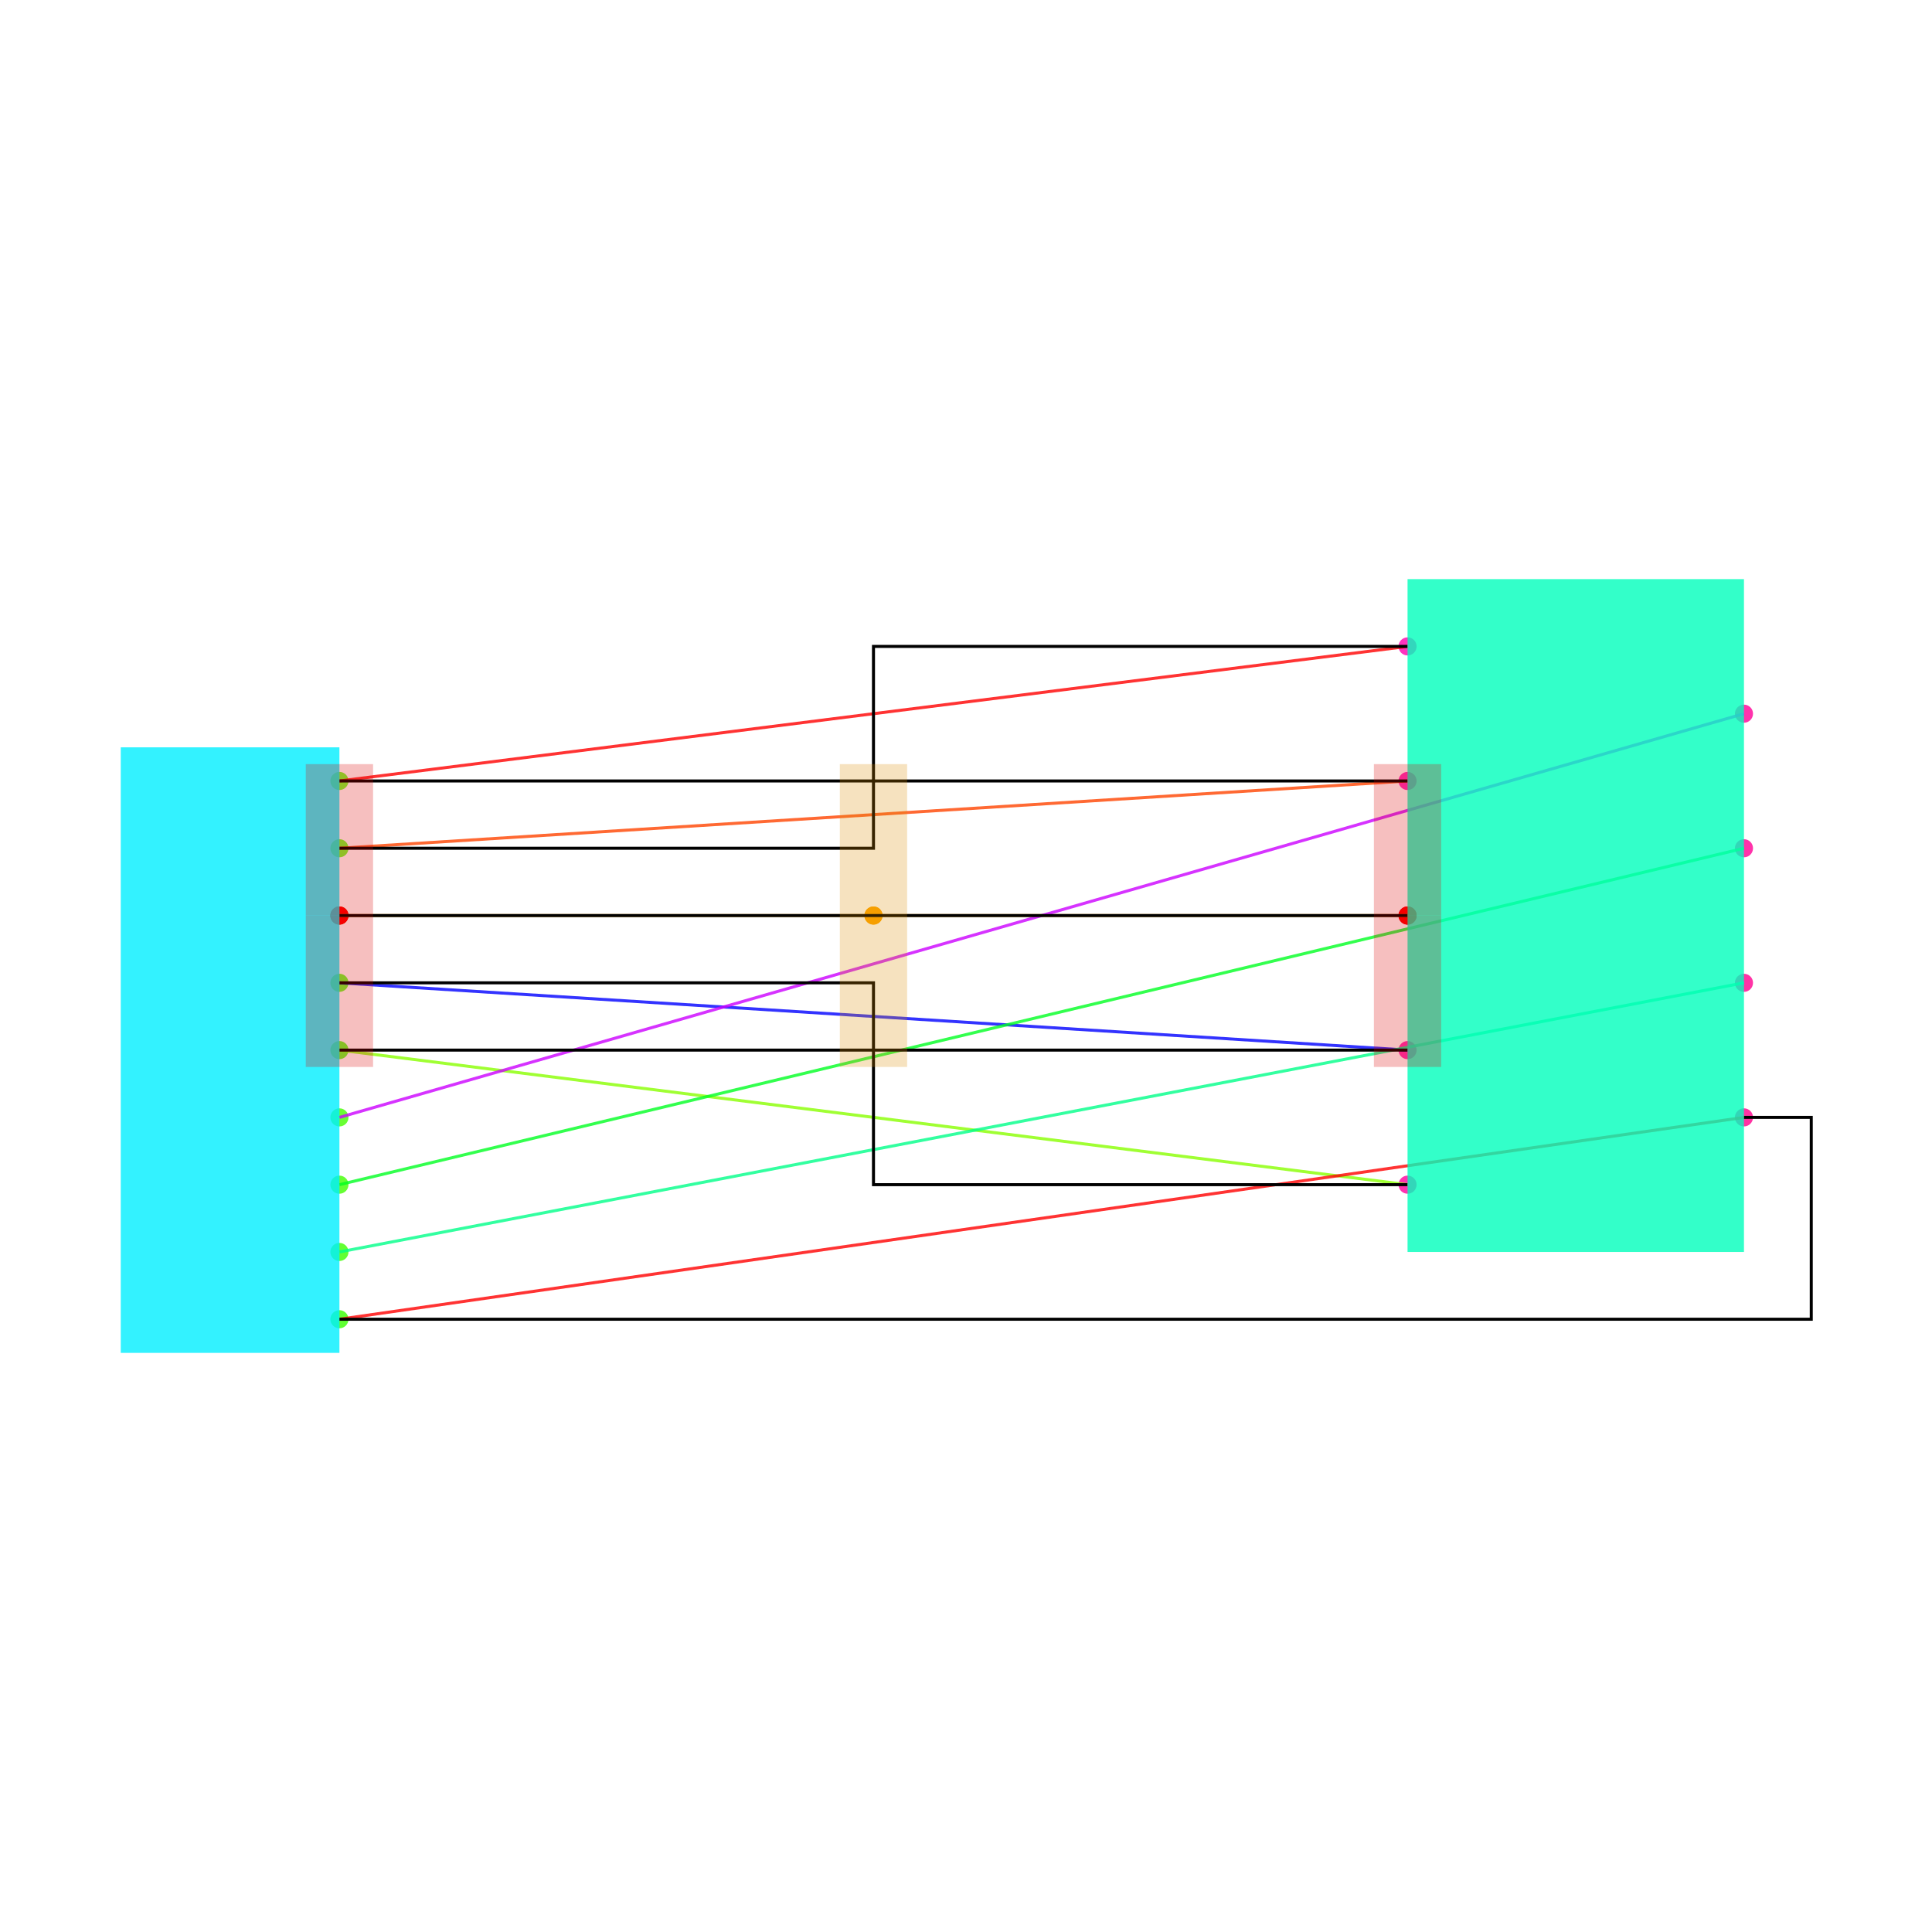
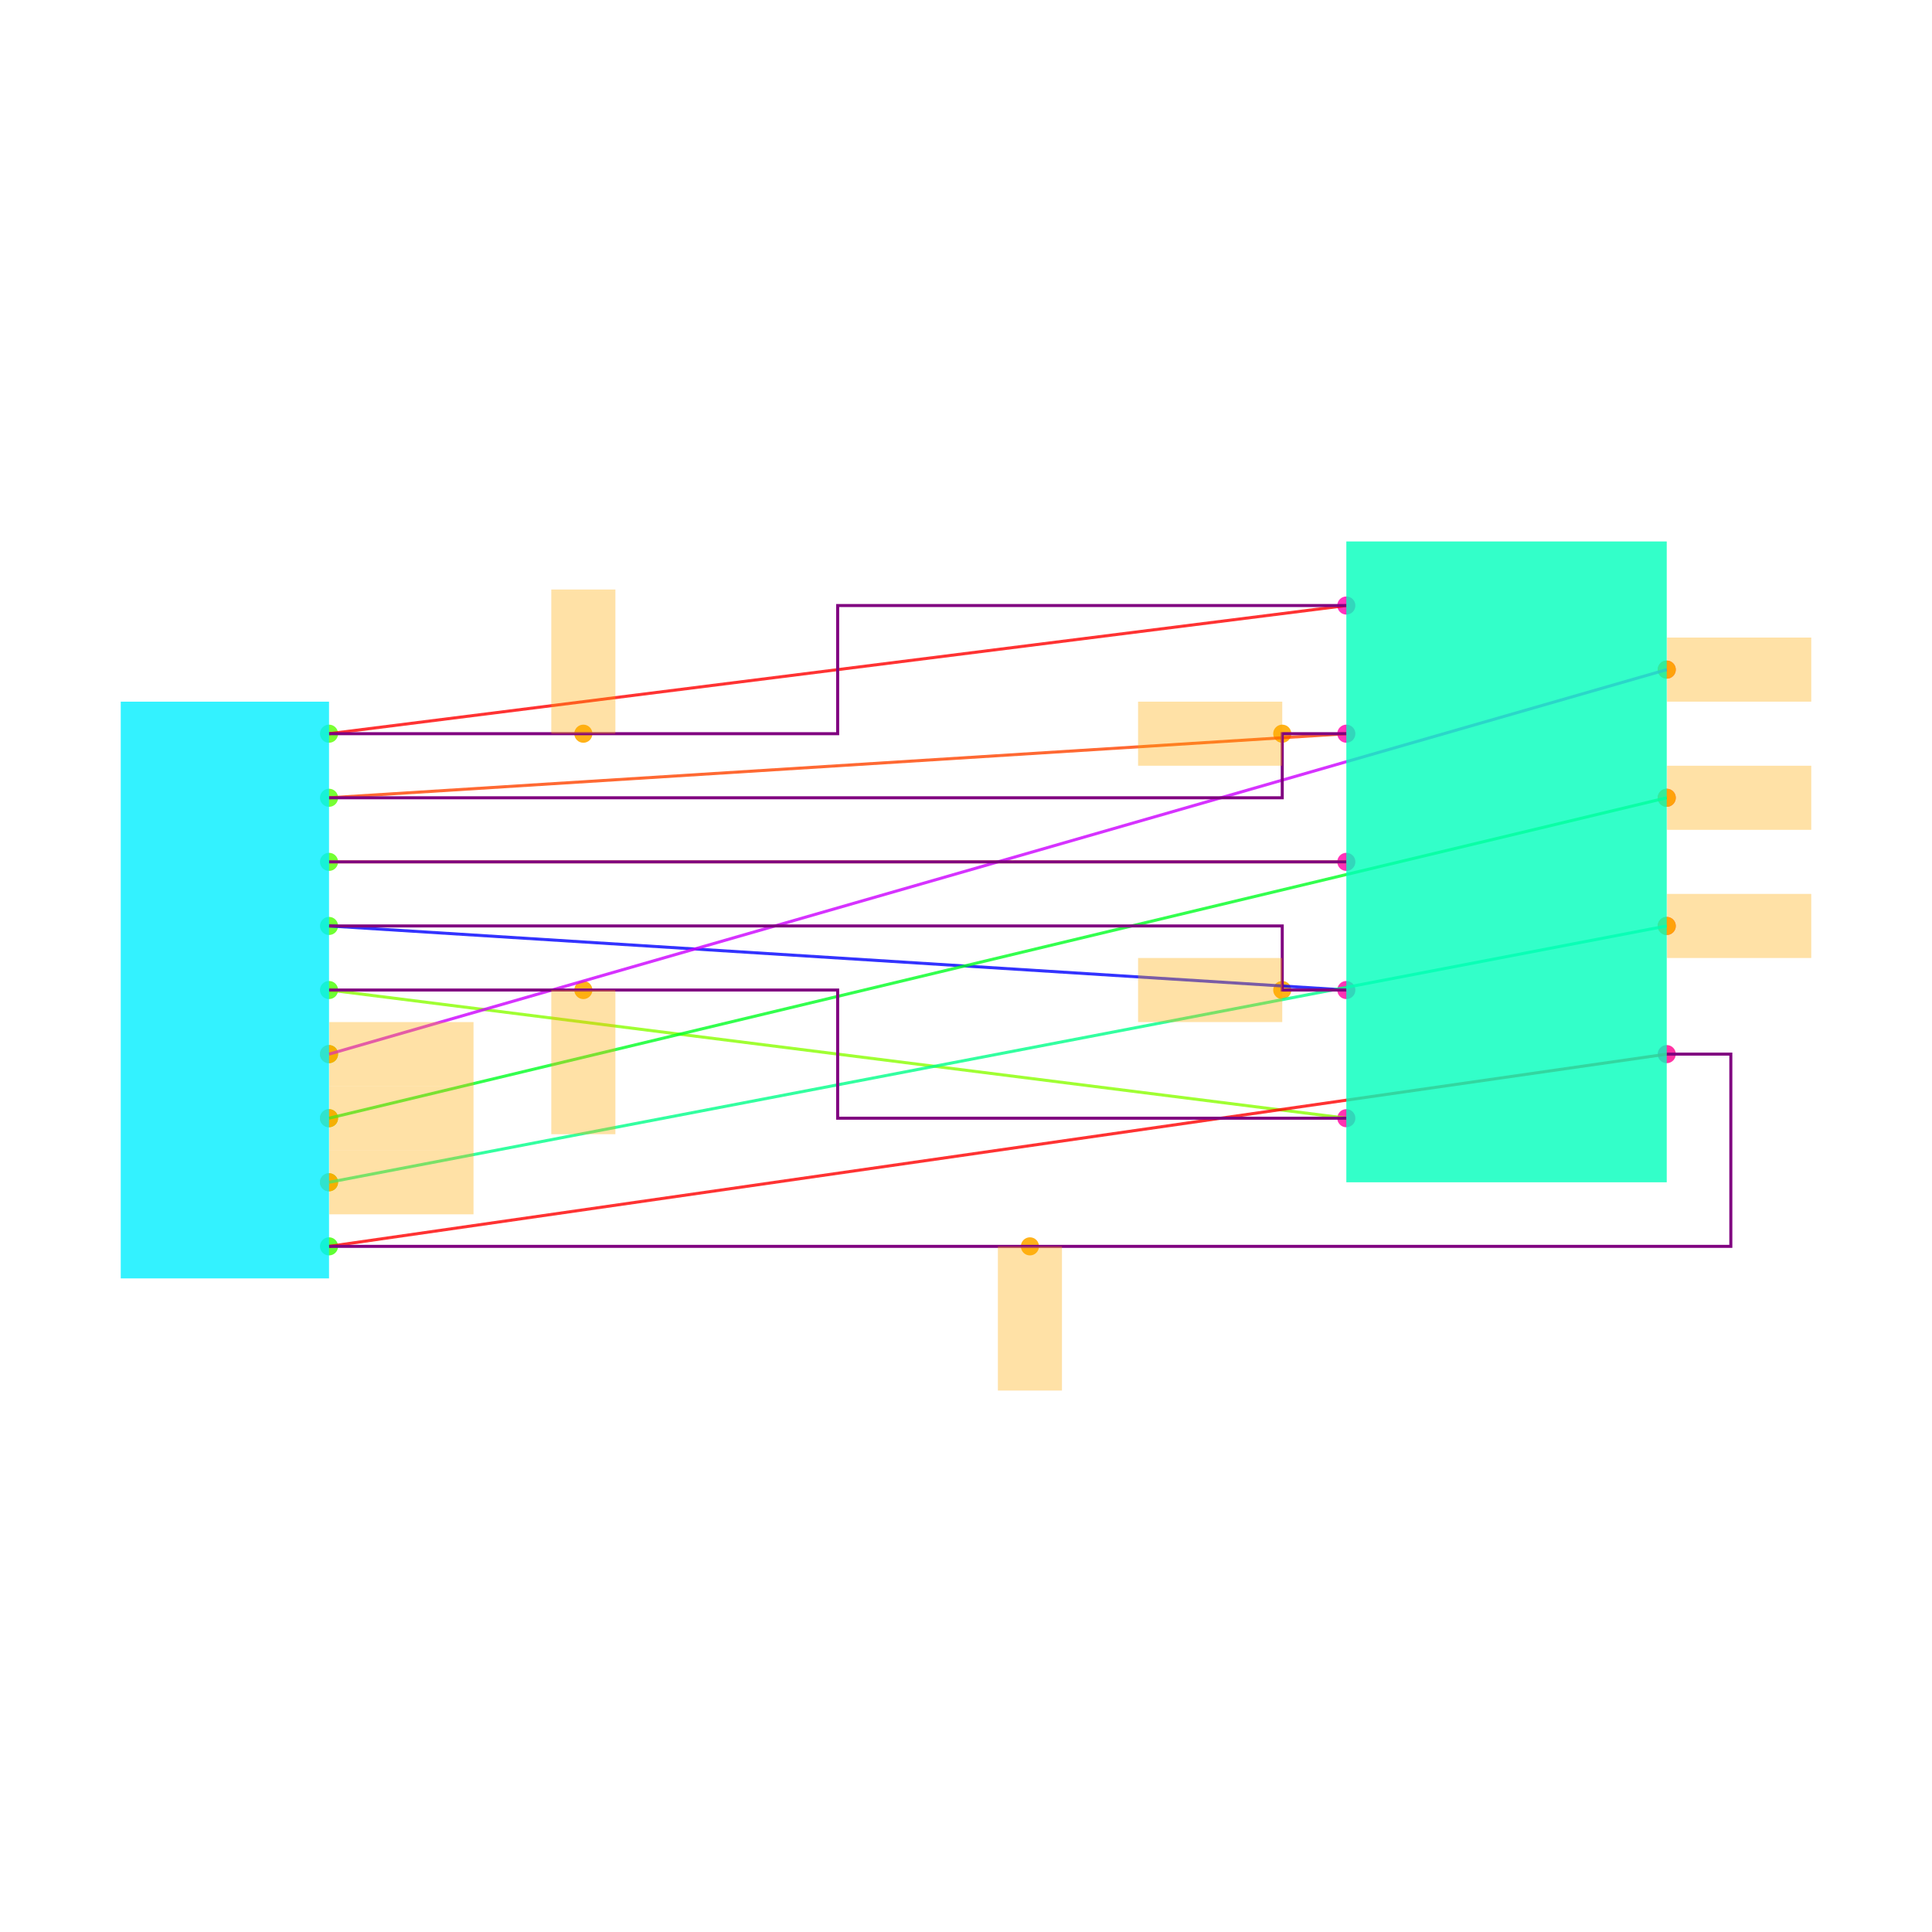
<svg xmlns="http://www.w3.org/2000/svg" width="640" height="640" viewBox="0 0 640 640">
  <rect width="100%" height="100%" fill="white" />
  <g>
-     <circle data-type="point" data-label="J2.1 x+" data-x="0.325" data-y="0.8" cx="112.438" cy="258.706" r="3" fill="hsl(99, 100%, 50%, 0.8)" />
+     <circle data-type="point" data-label="J2.1 x+" data-x="0.325" data-y="0.8" cx="108.992" cy="243.048" r="3" fill="hsl(99, 100%, 50%, 0.8)" />
  </g>
  <g>
-     <circle data-type="point" data-label="J2.2 x+" data-x="0.325" data-y="0.6" cx="112.438" cy="280.995" r="3" fill="hsl(100, 100%, 50%, 0.8)" />
+     <circle data-type="point" data-label="J2.2 x+" data-x="0.325" data-y="0.6" cx="108.992" cy="264.276" r="3" fill="hsl(100, 100%, 50%, 0.8)" />
  </g>
  <g>
-     <circle data-type="point" data-label="J2.3 x+" data-x="0.325" data-y="0.4" cx="112.438" cy="303.284" r="3" fill="hsl(101, 100%, 50%, 0.8)" />
+     <circle data-type="point" data-label="J2.3 x+" data-x="0.325" data-y="0.4" cx="108.992" cy="285.504" r="3" fill="hsl(101, 100%, 50%, 0.8)" />
  </g>
  <g>
-     <circle data-type="point" data-label="J2.4 x+" data-x="0.325" data-y="0.2" cx="112.438" cy="325.572" r="3" fill="hsl(102, 100%, 50%, 0.8)" />
+     <circle data-type="point" data-label="J2.4 x+" data-x="0.325" data-y="0.2" cx="108.992" cy="306.732" r="3" fill="hsl(102, 100%, 50%, 0.8)" />
  </g>
  <g>
-     <circle data-type="point" data-label="J2.5 x+" data-x="0.325" data-y="0" cx="112.438" cy="347.861" r="3" fill="hsl(103, 100%, 50%, 0.8)" />
+     <circle data-type="point" data-label="J2.5 x+" data-x="0.325" data-y="0" cx="108.992" cy="327.961" r="3" fill="hsl(103, 100%, 50%, 0.8)" />
  </g>
  <g>
-     <circle data-type="point" data-label="J2.6 x+" data-x="0.325" data-y="-0.2" cx="112.438" cy="370.149" r="3" fill="hsl(104, 100%, 50%, 0.8)" />
+     <circle data-type="point" data-label="J2.6 x+" data-x="0.325" data-y="-0.2" cx="108.992" cy="349.189" r="3" fill="hsl(104, 100%, 50%, 0.8)" />
  </g>
  <g>
-     <circle data-type="point" data-label="J2.7 x+" data-x="0.325" data-y="-0.4" cx="112.438" cy="392.438" r="3" fill="hsl(105, 100%, 50%, 0.8)" />
+     <circle data-type="point" data-label="J2.7 x+" data-x="0.325" data-y="-0.4" cx="108.992" cy="370.417" r="3" fill="hsl(105, 100%, 50%, 0.8)" />
  </g>
  <g>
-     <circle data-type="point" data-label="J2.8 x+" data-x="0.325" data-y="-0.6" cx="112.438" cy="414.726" r="3" fill="hsl(106, 100%, 50%, 0.8)" />
+     <circle data-type="point" data-label="J2.8 x+" data-x="0.325" data-y="-0.6" cx="108.992" cy="391.645" r="3" fill="hsl(106, 100%, 50%, 0.8)" />
  </g>
  <g>
-     <circle data-type="point" data-label="J2.9 x+" data-x="0.325" data-y="-0.8" cx="112.438" cy="437.015" r="3" fill="hsl(107, 100%, 50%, 0.8)" />
+     <circle data-type="point" data-label="J2.9 x+" data-x="0.325" data-y="-0.8" cx="108.992" cy="412.873" r="3" fill="hsl(107, 100%, 50%, 0.8)" />
  </g>
  <g>
-     <circle data-type="point" data-label="U1.1 x-" data-x="3.5" data-y="1.2" cx="466.269" cy="214.129" r="3" fill="hsl(319, 100%, 50%, 0.8)" />
+     <circle data-type="point" data-label="U1.1 x-" data-x="3.5" data-y="1.2" cx="445.989" cy="200.591" r="3" fill="hsl(319, 100%, 50%, 0.8)" />
  </g>
  <g>
-     <circle data-type="point" data-label="U1.2 x-" data-x="3.5" data-y="0.8" cx="466.269" cy="258.706" r="3" fill="hsl(320, 100%, 50%, 0.8)" />
+     <circle data-type="point" data-label="U1.2 x-" data-x="3.5" data-y="0.8" cx="445.989" cy="243.048" r="3" fill="hsl(320, 100%, 50%, 0.8)" />
  </g>
  <g>
-     <circle data-type="point" data-label="U1.3 x-" data-x="3.5" data-y="0.4" cx="466.269" cy="303.284" r="3" fill="hsl(321, 100%, 50%, 0.8)" />
+     <circle data-type="point" data-label="U1.3 x-" data-x="3.5" data-y="0.4" cx="445.989" cy="285.504" r="3" fill="hsl(321, 100%, 50%, 0.8)" />
  </g>
  <g>
-     <circle data-type="point" data-label="U1.4 x-" data-x="3.5" data-y="0" cx="466.269" cy="347.861" r="3" fill="hsl(322, 100%, 50%, 0.8)" />
+     <circle data-type="point" data-label="U1.4 x-" data-x="3.5" data-y="0" cx="445.989" cy="327.961" r="3" fill="hsl(322, 100%, 50%, 0.8)" />
  </g>
  <g>
-     <circle data-type="point" data-label="U1.5 x-" data-x="3.5" data-y="-0.4" cx="466.269" cy="392.438" r="3" fill="hsl(323, 100%, 50%, 0.8)" />
+     <circle data-type="point" data-label="U1.5 x-" data-x="3.5" data-y="-0.4" cx="445.989" cy="370.417" r="3" fill="hsl(323, 100%, 50%, 0.8)" />
  </g>
  <g>
-     <circle data-type="point" data-label="U1.6 x+" data-x="4.5" data-y="1" cx="577.711" cy="236.418" r="3" fill="hsl(324, 100%, 50%, 0.8)" />
+     <circle data-type="point" data-label="U1.6 x+" data-x="4.5" data-y="1" cx="552.13" cy="221.82" r="3" fill="hsl(324, 100%, 50%, 0.8)" />
  </g>
  <g>
-     <circle data-type="point" data-label="U1.7 x+" data-x="4.5" data-y="0.6" cx="577.711" cy="280.995" r="3" fill="hsl(325, 100%, 50%, 0.8)" />
+     <circle data-type="point" data-label="U1.7 x+" data-x="4.5" data-y="0.6" cx="552.13" cy="264.276" r="3" fill="hsl(325, 100%, 50%, 0.8)" />
  </g>
  <g>
-     <circle data-type="point" data-label="U1.8 x+" data-x="4.5" data-y="0.2" cx="577.711" cy="325.572" r="3" fill="hsl(326, 100%, 50%, 0.8)" />
+     <circle data-type="point" data-label="U1.8 x+" data-x="4.5" data-y="0.2" cx="552.13" cy="306.732" r="3" fill="hsl(326, 100%, 50%, 0.8)" />
  </g>
  <g>
-     <circle data-type="point" data-label="U1.9 x+" data-x="4.5" data-y="-0.2" cx="577.711" cy="370.149" r="3" fill="hsl(327, 100%, 50%, 0.8)" />
+     <circle data-type="point" data-label="U1.9 x+" data-x="4.5" data-y="-0.2" cx="552.13" cy="349.189" r="3" fill="hsl(327, 100%, 50%, 0.8)" />
  </g>
  <g>
-     <circle data-type="point" data-label="anchor orientation: y+" data-x="0.325" data-y="0.4" cx="112.438" cy="303.284" r="3" fill="red" />
+     <circle data-type="point" data-label="anchorPoint orientation: y+" data-x="1.1187500000000001" data-y="0.8" cx="193.241" cy="243.048" r="3" fill="hsl(40, 100%, 50%, 0.9)" />
  </g>
  <g>
-     <circle data-type="point" data-label="anchor orientation: y-" data-x="0.325" data-y="0.4" cx="112.438" cy="303.284" r="3" fill="red" />
+     <circle data-type="point" data-label="anchorPoint orientation: x-" data-x="3.3" data-y="0.8" cx="424.761" cy="243.048" r="3" fill="hsl(40, 100%, 50%, 0.9)" />
  </g>
  <g>
-     <circle data-type="point" data-label="anchor orientation: y+" data-x="1.9125" data-y="0.4" cx="289.353" cy="303.284" r="3" fill="orange" />
+     <circle data-type="point" data-label="anchorPoint orientation: x-" data-x="3.3" data-y="0" cx="424.761" cy="327.961" r="3" fill="hsl(40, 100%, 50%, 0.9)" />
  </g>
  <g>
-     <circle data-type="point" data-label="anchor orientation: y-" data-x="1.9125" data-y="0.4" cx="289.353" cy="303.284" r="3" fill="orange" />
+     <circle data-type="point" data-label="anchorPoint orientation: y-" data-x="1.1187500000000001" data-y="0" cx="193.241" cy="327.961" r="3" fill="hsl(40, 100%, 50%, 0.9)" />
  </g>
  <g>
-     <circle data-type="point" data-label="anchor orientation: y+" data-x="3.5" data-y="0.4" cx="466.269" cy="303.284" r="3" fill="red" />
+     <circle data-type="point" data-label="anchorPoint orientation: x+" data-x="0.325" data-y="-0.2" cx="108.992" cy="349.189" r="3" fill="hsl(40, 100%, 50%, 0.9)" />
  </g>
  <g>
-     <circle data-type="point" data-label="anchor orientation: y-" data-x="3.5" data-y="0.4" cx="466.269" cy="303.284" r="3" fill="red" />
+     <circle data-type="point" data-label="anchorPoint orientation: x+" data-x="4.5" data-y="1" cx="552.13" cy="221.82" r="3" fill="hsl(40, 100%, 50%, 0.9)" />
  </g>
  <g>
-     <polyline data-points="0.325,0.8 3.5,1.2" data-type="line" data-label="" points="112.438,258.706 466.269,214.129" fill="none" stroke="hsl(0, 100%, 50%, 0.8)" stroke-width="1" />
+     <circle data-type="point" data-label="anchorPoint orientation: x+" data-x="0.325" data-y="-0.4" cx="108.992" cy="370.417" r="3" fill="hsl(40, 100%, 50%, 0.9)" />
  </g>
  <g>
-     <polyline data-points="0.325,0.6 3.5,0.8" data-type="line" data-label="" points="112.438,280.995 466.269,258.706" fill="none" stroke="hsl(16, 100%, 50%, 0.8)" stroke-width="1" />
+     <circle data-type="point" data-label="anchorPoint orientation: x+" data-x="4.5" data-y="0.6" cx="552.13" cy="264.276" r="3" fill="hsl(40, 100%, 50%, 0.9)" />
  </g>
  <g>
-     <polyline data-points="0.325,0.4 3.5,0.4" data-type="line" data-label="" points="112.438,303.284 466.269,303.284" fill="none" stroke="hsl(40, 100%, 50%, 0.8)" stroke-width="1" />
+     <circle data-type="point" data-label="anchorPoint orientation: x+" data-x="0.325" data-y="-0.6" cx="108.992" cy="391.645" r="3" fill="hsl(40, 100%, 50%, 0.9)" />
  </g>
  <g>
-     <polyline data-points="0.325,0.2 3.5,0" data-type="line" data-label="" points="112.438,325.572 466.269,347.861" fill="none" stroke="hsl(240, 100%, 50%, 0.8)" stroke-width="1" />
+     <circle data-type="point" data-label="anchorPoint orientation: x+" data-x="4.5" data-y="0.2" cx="552.13" cy="306.732" r="3" fill="hsl(40, 100%, 50%, 0.9)" />
  </g>
  <g>
-     <polyline data-points="0.325,0 3.5,-0.4" data-type="line" data-label="" points="112.438,347.861 466.269,392.438" fill="none" stroke="hsl(88, 100%, 50%, 0.8)" stroke-width="1" />
+     <circle data-type="point" data-label="anchorPoint orientation: y-" data-x="2.5125" data-y="-0.8" cx="341.175" cy="412.873" r="3" fill="hsl(40, 100%, 50%, 0.9)" />
  </g>
  <g>
-     <polyline data-points="0.325,-0.2 4.5,1" data-type="line" data-label="" points="112.438,370.149 577.711,236.418" fill="none" stroke="hsl(288, 100%, 50%, 0.8)" stroke-width="1" />
+     <polyline data-points="0.325,0.8 3.5,1.2" data-type="line" data-label="" points="108.992,243.048 445.989,200.591" fill="none" stroke="hsl(0, 100%, 50%, 0.8)" stroke-width="1" />
  </g>
  <g>
-     <polyline data-points="0.325,-0.4 4.5,0.6" data-type="line" data-label="" points="112.438,392.438 577.711,280.995" fill="none" stroke="hsl(128, 100%, 50%, 0.8)" stroke-width="1" />
+     <polyline data-points="0.325,0.6 3.5,0.8" data-type="line" data-label="" points="108.992,264.276 445.989,243.048" fill="none" stroke="hsl(16, 100%, 50%, 0.8)" stroke-width="1" />
  </g>
  <g>
-     <polyline data-points="0.325,-0.6 4.5,0.2" data-type="line" data-label="" points="112.438,414.726 577.711,325.572" fill="none" stroke="hsl(152, 100%, 50%, 0.8)" stroke-width="1" />
+     <polyline data-points="0.325,0.4 3.5,0.4" data-type="line" data-label="" points="108.992,285.504 445.989,285.504" fill="none" stroke="hsl(40, 100%, 50%, 0.8)" stroke-width="1" />
  </g>
  <g>
-     <polyline data-points="0.325,-0.8 4.5,-0.2" data-type="line" data-label="" points="112.438,437.015 577.711,370.149" fill="none" stroke="hsl(0, 100%, 50%, 0.8)" stroke-width="1" />
+     <polyline data-points="0.325,0.2 3.5,0" data-type="line" data-label="" points="108.992,306.732 445.989,327.961" fill="none" stroke="hsl(240, 100%, 50%, 0.8)" stroke-width="1" />
  </g>
  <g>
-     <polyline data-points="0.325,0.8 0.525,0.8 1.9125,0.8 1.9125,1.2 3.3,1.2 3.5,1.2" data-type="line" data-label="" points="112.438,258.706 134.726,258.706 289.353,258.706 289.353,214.129 443.98,214.129 466.269,214.129" fill="none" stroke="black" stroke-width="1" />
+     <polyline data-points="0.325,0 3.5,-0.4" data-type="line" data-label="" points="108.992,327.961 445.989,370.417" fill="none" stroke="hsl(88, 100%, 50%, 0.8)" stroke-width="1" />
  </g>
  <g>
-     <polyline data-points="0.325,0.6 0.525,0.6 1.9125,0.6 1.9125,0.8 3.3,0.8 3.5,0.8" data-type="line" data-label="" points="112.438,280.995 134.726,280.995 289.353,280.995 289.353,258.706 443.98,258.706 466.269,258.706" fill="none" stroke="black" stroke-width="1" />
+     <polyline data-points="0.325,-0.2 4.5,1" data-type="line" data-label="" points="108.992,349.189 552.13,221.82" fill="none" stroke="hsl(288, 100%, 50%, 0.8)" stroke-width="1" />
  </g>
  <g>
-     <polyline data-points="0.325,0.4 3.5,0.4" data-type="line" data-label="" points="112.438,303.284 466.269,303.284" fill="none" stroke="black" stroke-width="1" />
+     <polyline data-points="0.325,-0.4 4.5,0.6" data-type="line" data-label="" points="108.992,370.417 552.13,264.276" fill="none" stroke="hsl(128, 100%, 50%, 0.8)" stroke-width="1" />
  </g>
  <g>
-     <polyline data-points="0.325,0.2 0.525,0.2 1.9125,0.2 1.9125,0 3.3,0 3.5,0" data-type="line" data-label="" points="112.438,325.572 134.726,325.572 289.353,325.572 289.353,347.861 443.98,347.861 466.269,347.861" fill="none" stroke="black" stroke-width="1" />
+     <polyline data-points="0.325,-0.6 4.5,0.2" data-type="line" data-label="" points="108.992,391.645 552.13,306.732" fill="none" stroke="hsl(152, 100%, 50%, 0.8)" stroke-width="1" />
  </g>
  <g>
-     <polyline data-points="0.325,0 0.525,0 1.9125,0 1.9125,-0.4 3.3,-0.4 3.5,-0.4" data-type="line" data-label="" points="112.438,347.861 134.726,347.861 289.353,347.861 289.353,392.438 443.98,392.438 466.269,392.438" fill="none" stroke="black" stroke-width="1" />
+     <polyline data-points="0.325,-0.8 4.5,-0.2" data-type="line" data-label="" points="108.992,412.873 552.13,349.189" fill="none" stroke="hsl(0, 100%, 50%, 0.8)" stroke-width="1" />
  </g>
  <g>
-     <polyline data-points="0.325,-0.8 4.7,-0.8 4.7,-0.2 4.5,-0.2" data-type="line" data-label="" points="112.438,437.015 600,437.015 600,370.149 577.711,370.149" fill="none" stroke="black" stroke-width="1" />
+     <polyline data-points="0.325,0.8 1.9125,0.8 1.9125,1.2 3.5,1.2" data-type="line" data-label="" points="108.992,243.048 277.491,243.048 277.491,200.591 445.989,200.591" fill="none" stroke="purple" stroke-width="1" />
  </g>
  <g>
-     <rect data-type="rect" data-label="J2" data-x="0" data-y="0" x="40" y="247.562" width="72.438" height="200.597" fill="hsl(184, 100%, 50%, 0.8)" stroke="black" stroke-width="0.009" />
+     <polyline data-points="0.325,0.6 3.3,0.6 3.3,0.8 3.5,0.8" data-type="line" data-label="" points="108.992,264.276 424.761,264.276 424.761,243.048 445.989,243.048" fill="none" stroke="purple" stroke-width="1" />
  </g>
  <g>
-     <rect data-type="rect" data-label="U1" data-x="4" data-y="0.4" x="466.269" y="191.841" width="111.443" height="222.886" fill="hsl(164, 100%, 50%, 0.8)" stroke="black" stroke-width="0.009" />
+     <polyline data-points="0.325,0.4 3.5,0.4" data-type="line" data-label="" points="108.992,285.504 445.989,285.504" fill="none" stroke="purple" stroke-width="1" />
  </g>
  <g>
-     <rect data-type="rect" data-label="status: chip-collision orientation: y+" data-x="0.325" data-y="0.6251" x="101.294" y="253.123" width="22.289" height="50.149" fill="rgba(220, 0, 0, 0.25)" stroke="black" stroke-width="0.009" />
+     <polyline data-points="0.325,0.2 3.3,0.2 3.3,0 3.5,0" data-type="line" data-label="" points="108.992,306.732 424.761,306.732 424.761,327.961 445.989,327.961" fill="none" stroke="purple" stroke-width="1" />
  </g>
  <g>
-     <rect data-type="rect" data-label="status: chip-collision orientation: y-" data-x="0.325" data-y="0.17490000000000003" x="101.294" y="303.295" width="22.289" height="50.149" fill="rgba(220, 0, 0, 0.25)" stroke="black" stroke-width="0.009" />
+     <polyline data-points="0.325,0 1.9125,0 1.9125,-0.4 3.5,-0.4" data-type="line" data-label="" points="108.992,327.961 277.491,327.961 277.491,370.417 445.989,370.417" fill="none" stroke="purple" stroke-width="1" />
  </g>
  <g>
-     <rect data-type="rect" data-label="status: trace-collision orientation: y+" data-x="1.9125" data-y="0.6251" x="278.209" y="253.123" width="22.289" height="50.149" fill="rgba(220, 140, 0, 0.25)" stroke="black" stroke-width="0.009" />
+     <polyline data-points="0.325,-0.8 4.7,-0.8 4.7,-0.2 4.5,-0.2" data-type="line" data-label="" points="108.992,412.873 573.359,412.873 573.359,349.189 552.13,349.189" fill="none" stroke="purple" stroke-width="1" />
  </g>
  <g>
-     <rect data-type="rect" data-label="status: trace-collision orientation: y-" data-x="1.9125" data-y="0.17490000000000003" x="278.209" y="303.295" width="22.289" height="50.149" fill="rgba(220, 140, 0, 0.25)" stroke="black" stroke-width="0.009" />
+     <rect data-type="rect" data-label="J2" data-x="0" data-y="0" x="40" y="232.434" width="68.992" height="191.054" fill="hsl(184, 100%, 50%, 0.8)" stroke="black" stroke-width="0.009" />
  </g>
  <g>
-     <rect data-type="rect" data-label="status: chip-collision orientation: y+" data-x="3.5" data-y="0.6251" x="455.124" y="253.123" width="22.289" height="50.149" fill="rgba(220, 0, 0, 0.25)" stroke="black" stroke-width="0.009" />
+     <rect data-type="rect" data-label="U1" data-x="4" data-y="0.4" x="445.989" y="179.363" width="106.141" height="212.282" fill="hsl(164, 100%, 50%, 0.8)" stroke="black" stroke-width="0.009" />
  </g>
  <g>
-     <rect data-type="rect" data-label="status: chip-collision orientation: y-" data-x="3.5" data-y="0.17490000000000003" x="455.124" y="303.295" width="22.289" height="50.149" fill="rgba(220, 0, 0, 0.25)" stroke="black" stroke-width="0.009" />
+     <rect data-type="rect" data-label="netId: J2.pin1 to U1.pin1 globalConnNetId: connectivity_net0" data-x="1.1187500000000001" data-y="1.0250000000000001" x="182.627" y="195.284" width="21.228" height="47.763" fill="hsl(40, 100%, 50%, 0.35)" stroke="black" stroke-width="0.009" />
+   </g>
+   <g>
+     <rect data-type="rect" data-label="netId: J2.pin2 to U1.pin2 globalConnNetId: connectivity_net1" data-x="3.0749999999999997" data-y="0.8" x="376.998" y="232.434" width="47.763" height="21.228" fill="hsl(40, 100%, 50%, 0.35)" stroke="black" stroke-width="0.009" />
+   </g>
+   <g>
+     <rect data-type="rect" data-label="netId: J2.pin4 to U1.pin4 globalConnNetId: connectivity_net3" data-x="3.0749999999999997" data-y="0" x="376.998" y="317.346" width="47.763" height="21.228" fill="hsl(40, 100%, 50%, 0.35)" stroke="black" stroke-width="0.009" />
+   </g>
+   <g>
+     <rect data-type="rect" data-label="netId: J2.pin5 to U1.pin5 globalConnNetId: connectivity_net4" data-x="1.1187500000000001" data-y="-0.225" x="182.627" y="327.961" width="21.228" height="47.763" fill="hsl(40, 100%, 50%, 0.35)" stroke="black" stroke-width="0.009" />
+   </g>
+   <g>
+     <rect data-type="rect" data-label="netId: J2.pin6 to U1.pin6 globalConnNetId: connectivity_net5" data-x="0.551" data-y="-0.2" x="109.098" y="338.575" width="47.763" height="21.228" fill="hsl(40, 100%, 50%, 0.35)" stroke="black" stroke-width="0.009" />
+   </g>
+   <g>
+     <rect data-type="rect" data-label="netId: J2.pin6 to U1.pin6 globalConnNetId: connectivity_net5" data-x="4.726" data-y="1" x="552.237" y="211.205" width="47.763" height="21.228" fill="hsl(40, 100%, 50%, 0.35)" stroke="black" stroke-width="0.009" />
+   </g>
+   <g>
+     <rect data-type="rect" data-label="netId: J2.pin7 to U1.pin7 globalConnNetId: connectivity_net6" data-x="0.551" data-y="-0.4" x="109.098" y="359.803" width="47.763" height="21.228" fill="hsl(40, 100%, 50%, 0.35)" stroke="black" stroke-width="0.009" />
+   </g>
+   <g>
+     <rect data-type="rect" data-label="netId: J2.pin7 to U1.pin7 globalConnNetId: connectivity_net6" data-x="4.726" data-y="0.6" x="552.237" y="253.662" width="47.763" height="21.228" fill="hsl(40, 100%, 50%, 0.35)" stroke="black" stroke-width="0.009" />
+   </g>
+   <g>
+     <rect data-type="rect" data-label="netId: J2.pin8 to U1.pin8 globalConnNetId: connectivity_net7" data-x="0.551" data-y="-0.6" x="109.098" y="381.031" width="47.763" height="21.228" fill="hsl(40, 100%, 50%, 0.35)" stroke="black" stroke-width="0.009" />
+   </g>
+   <g>
+     <rect data-type="rect" data-label="netId: J2.pin8 to U1.pin8 globalConnNetId: connectivity_net7" data-x="4.726" data-y="0.2" x="552.237" y="296.118" width="47.763" height="21.228" fill="hsl(40, 100%, 50%, 0.35)" stroke="black" stroke-width="0.009" />
+   </g>
+   <g>
+     <rect data-type="rect" data-label="netId: J2.pin9 to U1.pin9 globalConnNetId: connectivity_net8" data-x="2.5125" data-y="-1.0250000000000001" x="330.561" y="412.873" width="21.228" height="47.763" fill="hsl(40, 100%, 50%, 0.35)" stroke="black" stroke-width="0.009" />
  </g>
  <g id="crosshair" style="display: none">
    <line id="crosshair-h" y1="0" y2="640" stroke="#666" stroke-width="0.5" />
    <line id="crosshair-v" x1="0" x2="640" stroke="#666" stroke-width="0.5" />
    <text id="coordinates" font-family="monospace" font-size="12" fill="#666" />
  </g>
</svg>
